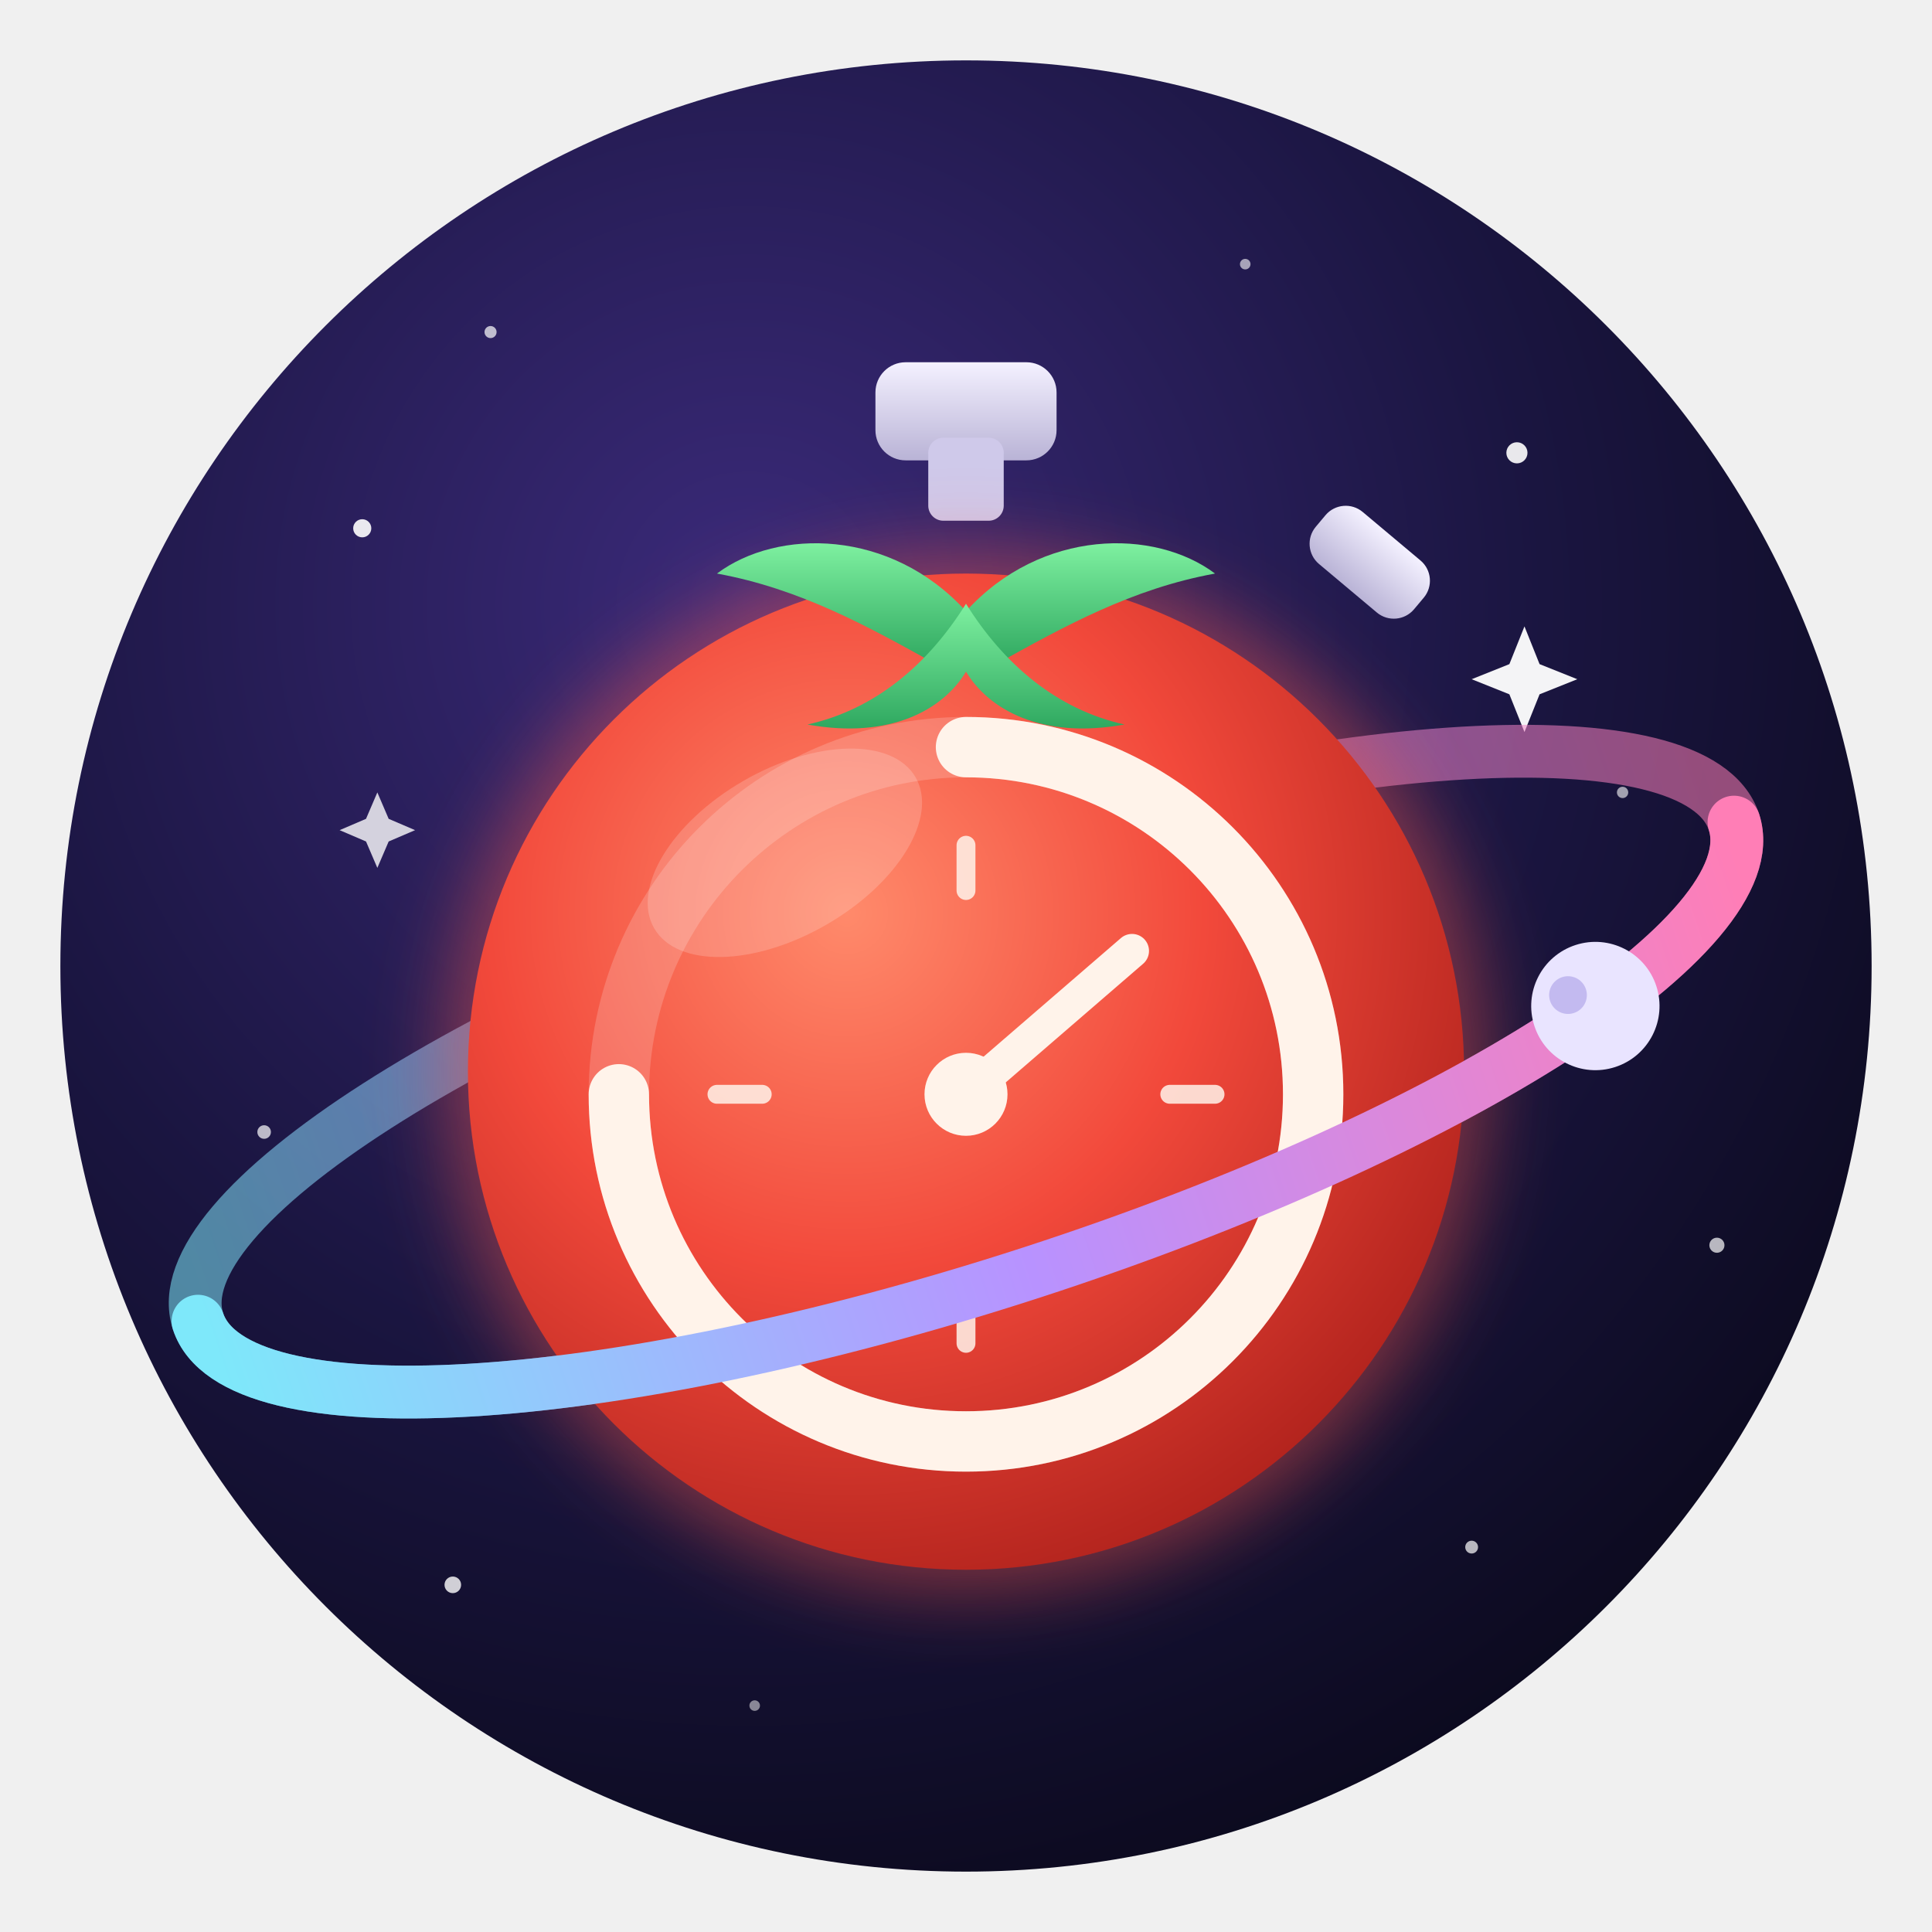
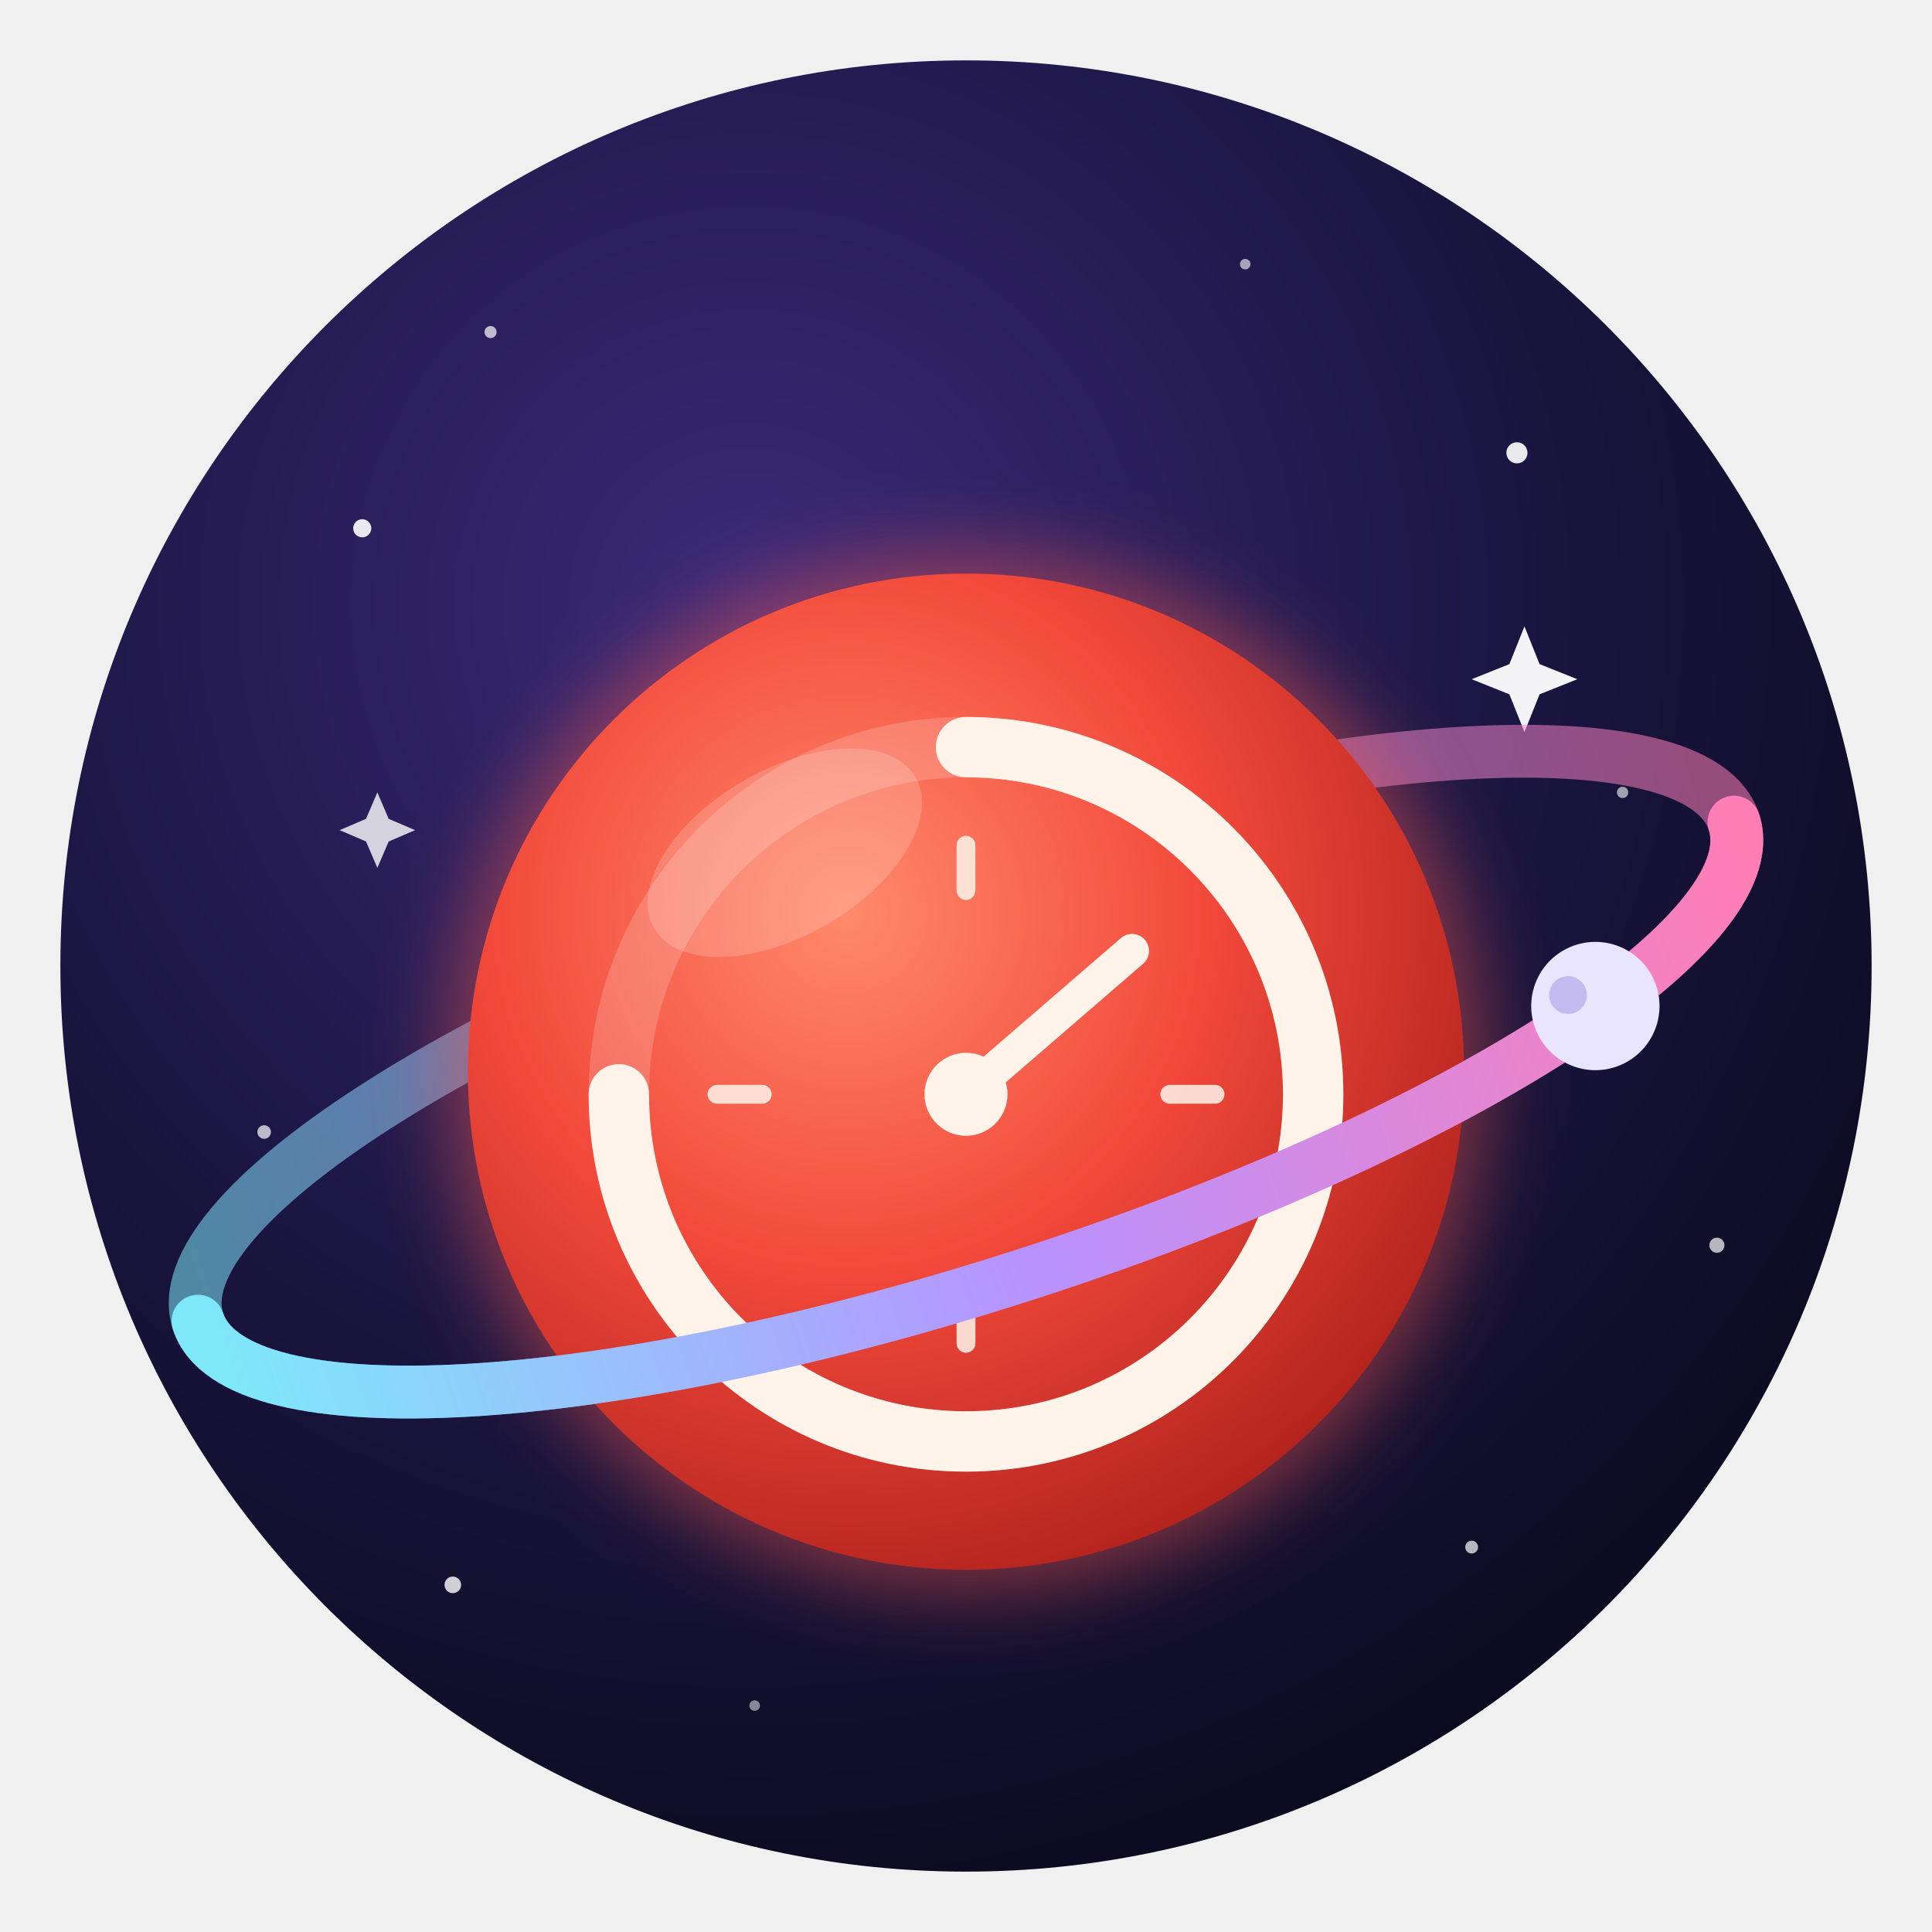
<svg xmlns="http://www.w3.org/2000/svg" width="512" height="512" viewBox="0 0 512 512">
  <defs>
    <radialGradient id="space" cx="38%" cy="30%" r="80%">
      <stop offset="0" stop-color="#3b2a7a" />
      <stop offset="0.55" stop-color="#1a1540" />
      <stop offset="1" stop-color="#090818" />
    </radialGradient>
    <radialGradient id="tomato" cx="38%" cy="34%" r="72%">
      <stop offset="0" stop-color="#ff8a6b" />
      <stop offset="0.5" stop-color="#f2493b" />
      <stop offset="1" stop-color="#b0221c" />
    </radialGradient>
    <linearGradient id="orbit" x1="0" y1="0" x2="1" y2="0">
      <stop offset="0" stop-color="#7ee8fa" />
      <stop offset="0.5" stop-color="#b892ff" />
      <stop offset="1" stop-color="#ff7eb6" />
-     </linearGradient>
-     <linearGradient id="leaf" x1="0" y1="0" x2="0" y2="1">
-       <stop offset="0" stop-color="#7ef0a0" />
-       <stop offset="1" stop-color="#2fa860" />
-     </linearGradient>
-     <linearGradient id="metal" x1="0" y1="0" x2="0" y2="1">
-       <stop offset="0" stop-color="#f4f1ff" />
-       <stop offset="1" stop-color="#b9b3d6" />
    </linearGradient>
    <filter id="glow" x="-30%" y="-30%" width="160%" height="160%">
      <feGaussianBlur stdDeviation="10" />
    </filter>
    <clipPath id="disc">
      <circle cx="256" cy="256" r="240" />
    </clipPath>
  </defs>
  <circle cx="256" cy="256" r="240" fill="url(#space)" />
  <g clip-path="url(#disc)" fill="#fff">
    <circle cx="96" cy="140" r="2.4" opacity=".9" />
    <circle cx="130" cy="88" r="1.6" opacity=".7" />
    <circle cx="402" cy="120" r="2.8" opacity=".9" />
    <circle cx="430" cy="210" r="1.5" opacity=".6" />
    <circle cx="70" cy="300" r="1.8" opacity=".7" />
    <circle cx="120" cy="420" r="2.2" opacity=".8" />
    <circle cx="390" cy="410" r="1.7" opacity=".7" />
    <circle cx="330" cy="70" r="1.4" opacity=".6" />
    <circle cx="200" cy="452" r="1.4" opacity=".5" />
    <circle cx="455" cy="330" r="2" opacity=".7" />
    <path d="M404 166 l4 10 10 4 -10 4 -4 10 -4 -10 -10 -4 10 -4z" opacity=".95" />
    <path d="M100 210 l3 7 7 3 -7 3 -3 7 -3 -7 -7 -3 7 -3z" opacity=".8" />
  </g>
  <g transform="rotate(-18 256 284)">
    <ellipse cx="256" cy="284" rx="214" ry="56" fill="none" stroke="url(#orbit)" stroke-width="14" opacity=".55" />
  </g>
-   <rect x="232" y="96" width="48" height="26" rx="8" fill="url(#metal)" />
-   <rect x="246" y="116" width="20" height="22" rx="4" fill="#cfc9ea" />
-   <rect x="346" y="140" width="34" height="18" rx="7" fill="url(#metal)" transform="rotate(40 363 149)" />
  <circle cx="256" cy="284" r="138" fill="#ff5a4e" opacity=".45" filter="url(#glow)" />
  <circle cx="256" cy="284" r="132" fill="url(#tomato)" />
-   <g fill="url(#leaf)">
-     <path d="M256 162 C236 140 206 140 190 152 C212 156 230 166 248 176 Z" />
-     <path d="M256 162 C276 140 306 140 322 152 C300 156 282 166 264 176 Z" />
-     <path d="M256 160 C246 176 232 188 214 192 C236 196 250 188 256 178 C262 188 276 196 298 192 C280 188 266 176 256 160 Z" />
-   </g>
  <circle cx="256" cy="290" r="92" fill="none" stroke="#ffffff" stroke-opacity=".18" stroke-width="16" />
  <path d="M256 198 A92 92 0 1 1 164 290" fill="none" stroke="#fff3ea" stroke-width="16" stroke-linecap="round" />
  <g stroke="#fff3ea" stroke-width="5" stroke-linecap="round" opacity=".85">
    <line x1="256" y1="224" x2="256" y2="236" />
    <line x1="322" y1="290" x2="310" y2="290" />
    <line x1="256" y1="356" x2="256" y2="344" />
    <line x1="190" y1="290" x2="202" y2="290" />
  </g>
  <line x1="256" y1="290" x2="300" y2="252" stroke="#fff3ea" stroke-width="9" stroke-linecap="round" />
  <circle cx="256" cy="290" r="11" fill="#fff3ea" />
  <ellipse cx="208" cy="226" rx="40" ry="22" fill="#fff" opacity=".18" transform="rotate(-30 208 226)" />
  <g transform="rotate(-18 256 284)">
    <path d="M42 284 A214 56 0 0 0 470 284" fill="none" stroke="url(#orbit)" stroke-width="14" stroke-linecap="round" />
    <circle cx="420" cy="319" r="17" fill="#e9e4ff" />
    <circle cx="414" cy="314" r="5" fill="#c3baf0" />
  </g>
</svg>
